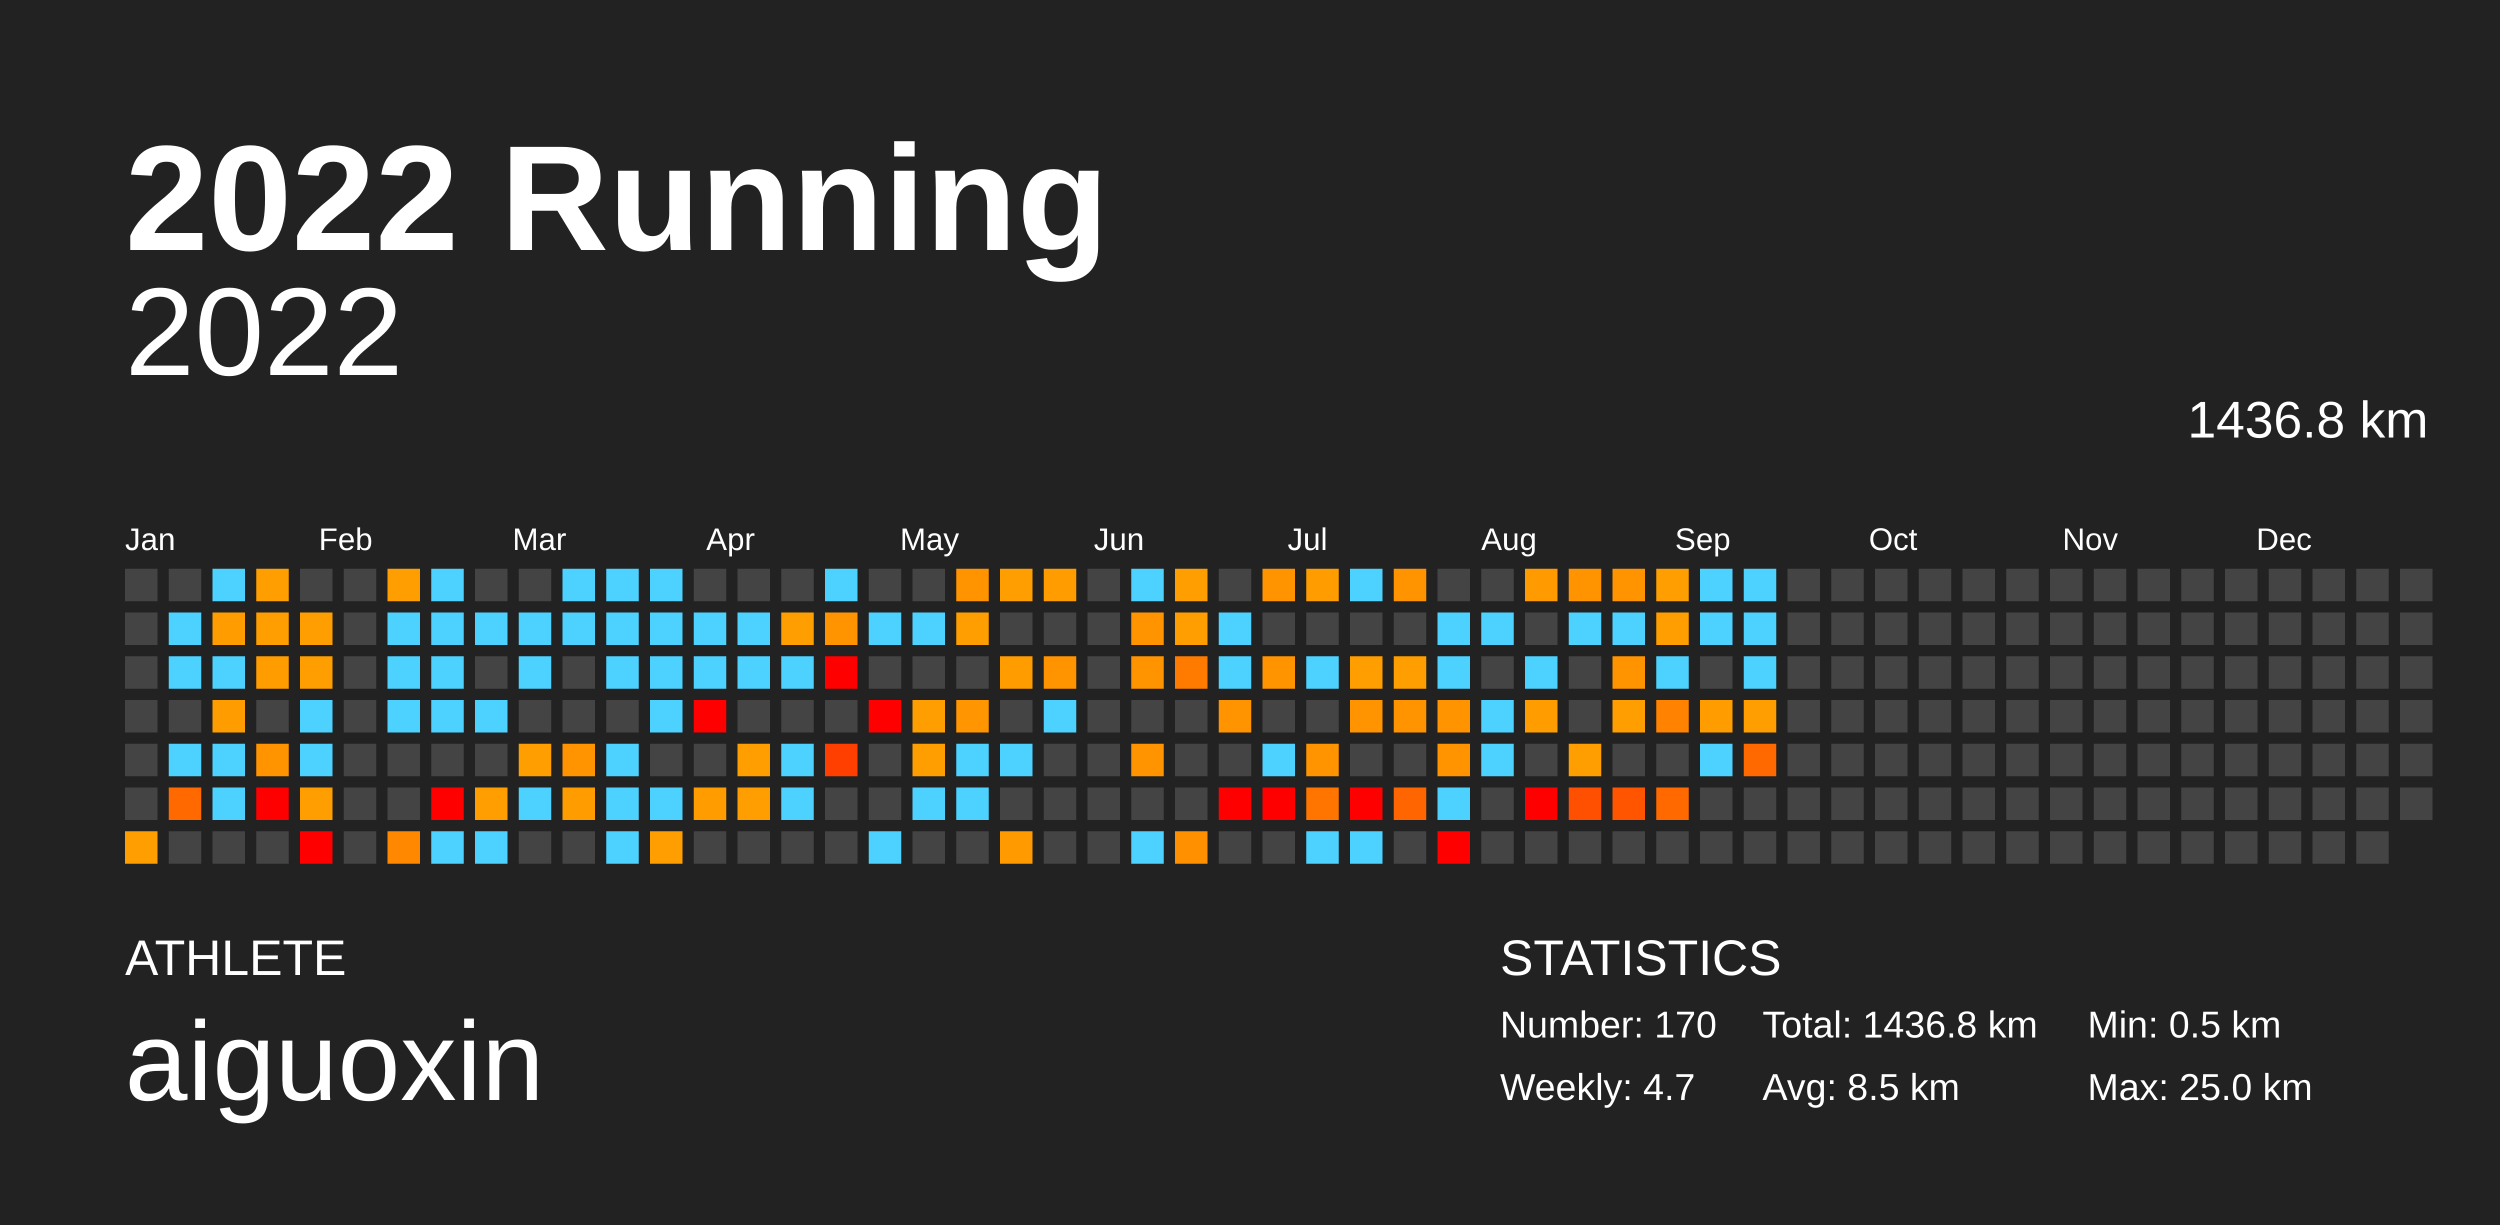
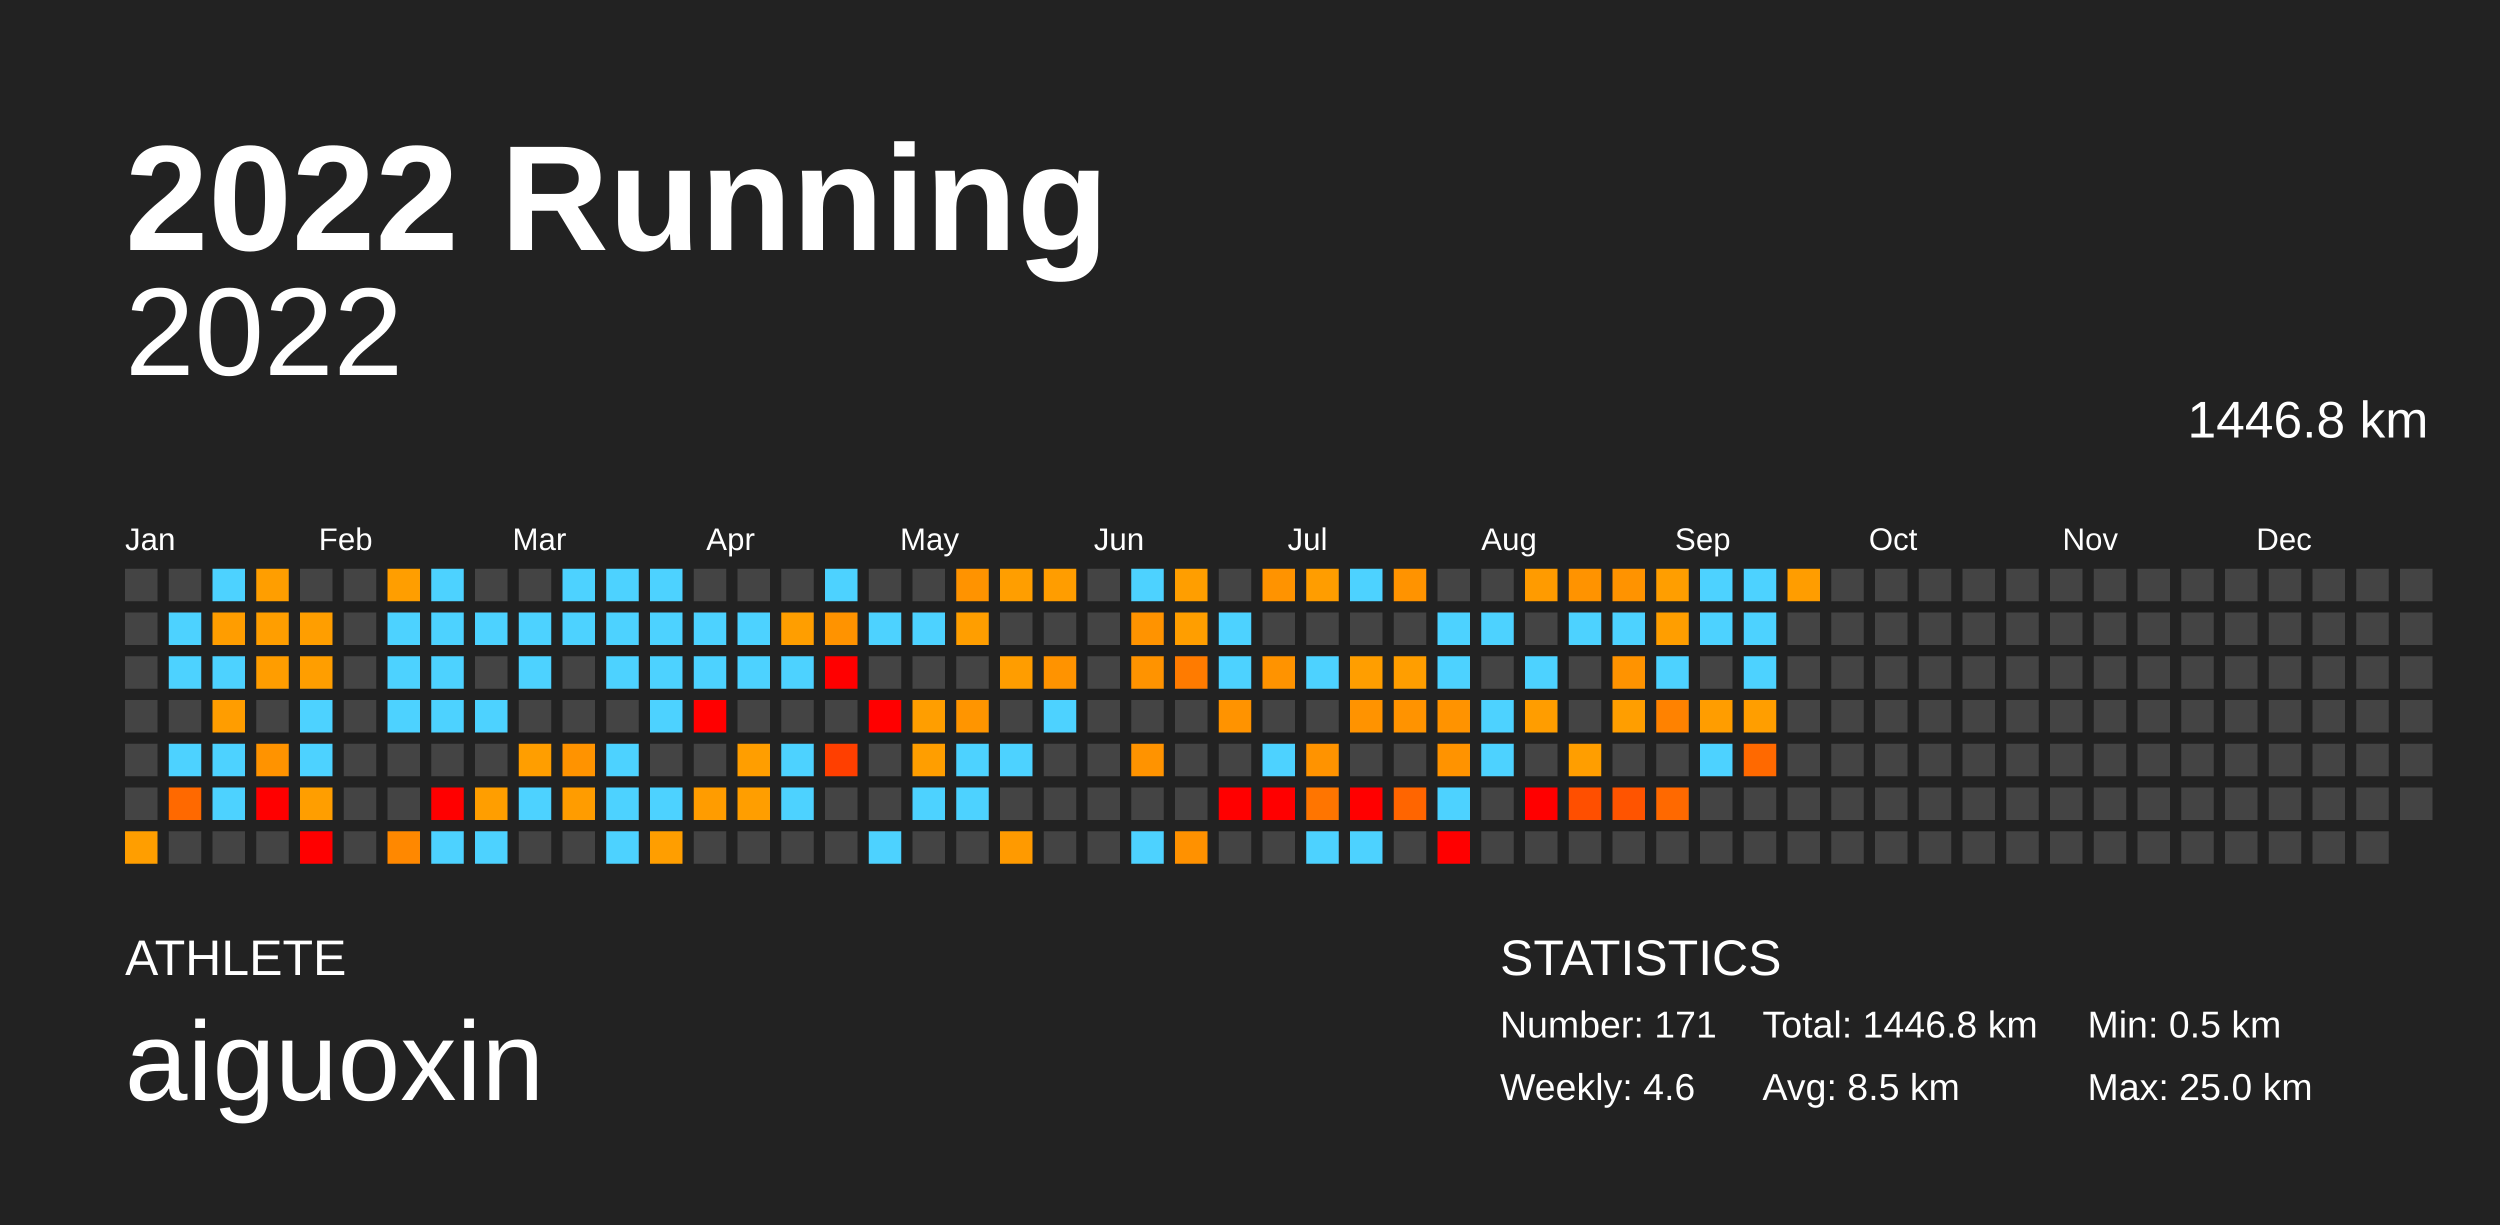
<svg xmlns="http://www.w3.org/2000/svg" baseProfile="full" height="98mm" version="1.1" viewBox="0,0,200,98" width="200mm">
  <defs />
  <rect fill="#222222" height="98" width="200" x="0" y="0" />
  <text fill="#FFFFFF" style="font-size:12px; font-family:Arial; font-weight:bold;" x="10" y="20">2022 Running</text>
  <text fill="#FFFFFF" style="font-size:4px; font-family:Arial" x="10" y="78">ATHLETE</text>
  <text fill="#FFFFFF" style="font-size:9px; font-family:Arial" x="10" y="88">aiguoxin</text>
  <text fill="#FFFFFF" style="font-size:4px; font-family:Arial" x="120" y="78">STATISTICS</text>
-   <text fill="#FFFFFF" style="font-size:3px; font-family:Arial" x="120" y="83">Number: 170</text>
-   <text fill="#FFFFFF" style="font-size:3px; font-family:Arial" x="120" y="88">Weekly: 4.7</text>
-   <text fill="#FFFFFF" style="font-size:3px; font-family:Arial" x="141" y="83">Total: 1436.8 km</text>
+   <text fill="#FFFFFF" style="font-size:3px; font-family:Arial" x="120" y="83">Number: 171</text>
+   <text fill="#FFFFFF" style="font-size:3px; font-family:Arial" x="120" y="88">Weekly: 4.6</text>
+   <text fill="#FFFFFF" style="font-size:3px; font-family:Arial" x="141" y="83">Total: 1446.8 km</text>
  <text fill="#FFFFFF" style="font-size:3px; font-family:Arial" x="141" y="88">Avg: 8.5 km</text>
  <text fill="#FFFFFF" style="font-size:3px; font-family:Arial" x="167" y="83">Min: 0.5 km</text>
  <text fill="#FFFFFF" style="font-size:3px; font-family:Arial" x="167" y="88">Max: 25.0 km</text>
  <text alignment-baseline="hanging" fill="#FFFFFF" style="font-size:10.0px; font-family:Arial;" x="10" y="30">2022</text>
-   <text alignment-baseline="hanging" fill="#FFFFFF" style="font-size:4.125px; font-family:Arial;" x="175" y="35">1436.8 km</text>
+   <text alignment-baseline="hanging" fill="#FFFFFF" style="font-size:4.125px; font-family:Arial;" x="175" y="35">1446.8 km</text>
  <text fill="#FFFFFF" style="font-size:2.5px; font-family:Arial" x="10.0" y="44">Jan</text>
  <text fill="#FFFFFF" style="font-size:2.5px; font-family:Arial" x="25.5" y="44">Feb</text>
  <text fill="#FFFFFF" style="font-size:2.5px; font-family:Arial" x="41.0" y="44">Mar</text>
  <text fill="#FFFFFF" style="font-size:2.5px; font-family:Arial" x="56.5" y="44">Apr</text>
  <text fill="#FFFFFF" style="font-size:2.5px; font-family:Arial" x="72.0" y="44">May</text>
  <text fill="#FFFFFF" style="font-size:2.5px; font-family:Arial" x="87.5" y="44">Jun</text>
  <text fill="#FFFFFF" style="font-size:2.5px; font-family:Arial" x="103.0" y="44">Jul</text>
  <text fill="#FFFFFF" style="font-size:2.5px; font-family:Arial" x="118.5" y="44">Aug</text>
  <text fill="#FFFFFF" style="font-size:2.5px; font-family:Arial" x="134.0" y="44">Sep</text>
  <text fill="#FFFFFF" style="font-size:2.5px; font-family:Arial" x="149.5" y="44">Oct</text>
  <text fill="#FFFFFF" style="font-size:2.5px; font-family:Arial" x="165.0" y="44">Nov</text>
  <text fill="#FFFFFF" style="font-size:2.5px; font-family:Arial" x="180.5" y="44">Dec</text>
  <rect fill="#444444" height="2.6" width="2.6" x="10.0" y="45.5" />
  <rect fill="#444444" height="2.6" width="2.6" x="10.0" y="49.0" />
  <rect fill="#444444" height="2.6" width="2.6" x="10.0" y="52.5" />
  <rect fill="#444444" height="2.6" width="2.6" x="10.0" y="56.0" />
  <rect fill="#444444" height="2.6" width="2.6" x="10.0" y="59.5" />
  <rect fill="#444444" height="2.6" width="2.6" x="10.0" y="63.0" />
  <rect fill="#ff9e00" height="2.6" width="2.6" x="10.0" y="66.5" />
  <rect fill="#444444" height="2.6" width="2.6" x="13.5" y="45.5" />
  <rect fill="#4dd2ff" height="2.6" width="2.6" x="13.5" y="49.0" />
  <rect fill="#4dd2ff" height="2.6" width="2.6" x="13.5" y="52.5" />
  <rect fill="#444444" height="2.6" width="2.6" x="13.5" y="56.0" />
  <rect fill="#4dd2ff" height="2.6" width="2.6" x="13.5" y="59.5" />
  <rect fill="#ff6900" height="2.6" width="2.6" x="13.5" y="63.0" />
  <rect fill="#444444" height="2.6" width="2.6" x="13.5" y="66.5" />
  <rect fill="#4dd2ff" height="2.6" width="2.6" x="17.0" y="45.5" />
  <rect fill="#ff9d00" height="2.6" width="2.6" x="17.0" y="49.0" />
  <rect fill="#4dd2ff" height="2.6" width="2.6" x="17.0" y="52.5" />
  <rect fill="#ff9d00" height="2.6" width="2.6" x="17.0" y="56.0" />
  <rect fill="#4dd2ff" height="2.6" width="2.6" x="17.0" y="59.5" />
  <rect fill="#4dd2ff" height="2.6" width="2.6" x="17.0" y="63.0" />
  <rect fill="#444444" height="2.6" width="2.6" x="17.0" y="66.5" />
  <rect fill="#ff9e00" height="2.6" width="2.6" x="20.5" y="45.5" />
  <rect fill="#ff9e00" height="2.6" width="2.6" x="20.5" y="49.0" />
  <rect fill="#ff9d00" height="2.6" width="2.6" x="20.5" y="52.5" />
  <rect fill="#444444" height="2.6" width="2.6" x="20.5" y="56.0" />
  <rect fill="#ff9300" height="2.6" width="2.6" x="20.5" y="59.5" />
  <rect fill="red" height="2.6" width="2.6" x="20.5" y="63.0" />
  <rect fill="#444444" height="2.6" width="2.6" x="20.5" y="66.5" />
  <rect fill="#444444" height="2.6" width="2.6" x="24.0" y="45.5" />
  <rect fill="#ff9e00" height="2.6" width="2.6" x="24.0" y="49.0" />
  <rect fill="#ff9e00" height="2.6" width="2.6" x="24.0" y="52.5" />
  <rect fill="#4dd2ff" height="2.6" width="2.6" x="24.0" y="56.0" />
  <rect fill="#4dd2ff" height="2.6" width="2.6" x="24.0" y="59.5" />
  <rect fill="#ff9e00" height="2.6" width="2.6" x="24.0" y="63.0" />
  <rect fill="red" height="2.6" width="2.6" x="24.0" y="66.5" />
  <rect fill="#444444" height="2.6" width="2.6" x="27.5" y="45.5" />
  <rect fill="#444444" height="2.6" width="2.6" x="27.5" y="49.0" />
  <rect fill="#444444" height="2.6" width="2.6" x="27.5" y="52.5" />
  <rect fill="#444444" height="2.6" width="2.6" x="27.5" y="56.0" />
  <rect fill="#444444" height="2.6" width="2.6" x="27.5" y="59.5" />
  <rect fill="#444444" height="2.6" width="2.6" x="27.5" y="63.0" />
  <rect fill="#444444" height="2.6" width="2.6" x="27.5" y="66.5" />
  <rect fill="#ff9e00" height="2.6" width="2.6" x="31.0" y="45.5" />
  <rect fill="#4dd2ff" height="2.6" width="2.6" x="31.0" y="49.0" />
  <rect fill="#4dd2ff" height="2.6" width="2.6" x="31.0" y="52.5" />
  <rect fill="#4dd2ff" height="2.6" width="2.6" x="31.0" y="56.0" />
  <rect fill="#444444" height="2.6" width="2.6" x="31.0" y="59.5" />
  <rect fill="#444444" height="2.6" width="2.6" x="31.0" y="63.0" />
  <rect fill="#ff8800" height="2.6" width="2.6" x="31.0" y="66.5" />
  <rect fill="#4dd2ff" height="2.6" width="2.6" x="34.5" y="45.5" />
  <rect fill="#4dd2ff" height="2.6" width="2.6" x="34.5" y="49.0" />
  <rect fill="#4dd2ff" height="2.6" width="2.6" x="34.5" y="52.5" />
  <rect fill="#4dd2ff" height="2.6" width="2.6" x="34.5" y="56.0" />
  <rect fill="#444444" height="2.6" width="2.6" x="34.5" y="59.5" />
  <rect fill="red" height="2.6" width="2.6" x="34.5" y="63.0" />
  <rect fill="#4dd2ff" height="2.6" width="2.6" x="34.5" y="66.5" />
  <rect fill="#444444" height="2.6" width="2.6" x="38.0" y="45.5" />
  <rect fill="#4dd2ff" height="2.6" width="2.6" x="38.0" y="49.0" />
  <rect fill="#444444" height="2.6" width="2.6" x="38.0" y="52.5" />
  <rect fill="#4dd2ff" height="2.6" width="2.6" x="38.0" y="56.0" />
  <rect fill="#444444" height="2.6" width="2.6" x="38.0" y="59.5" />
  <rect fill="#ff9e00" height="2.6" width="2.6" x="38.0" y="63.0" />
  <rect fill="#4dd2ff" height="2.6" width="2.6" x="38.0" y="66.5" />
  <rect fill="#444444" height="2.6" width="2.6" x="41.5" y="45.5" />
  <rect fill="#4dd2ff" height="2.6" width="2.6" x="41.5" y="49.0" />
  <rect fill="#4dd2ff" height="2.6" width="2.6" x="41.5" y="52.5" />
  <rect fill="#444444" height="2.6" width="2.6" x="41.5" y="56.0" />
  <rect fill="#ff9e00" height="2.6" width="2.6" x="41.5" y="59.5" />
  <rect fill="#4dd2ff" height="2.6" width="2.6" x="41.5" y="63.0" />
  <rect fill="#444444" height="2.6" width="2.6" x="41.5" y="66.5" />
  <rect fill="#4dd2ff" height="2.6" width="2.6" x="45.0" y="45.5" />
  <rect fill="#4dd2ff" height="2.6" width="2.6" x="45.0" y="49.0" />
  <rect fill="#444444" height="2.6" width="2.6" x="45.0" y="52.5" />
  <rect fill="#444444" height="2.6" width="2.6" x="45.0" y="56.0" />
  <rect fill="#ff9300" height="2.6" width="2.6" x="45.0" y="59.5" />
  <rect fill="#ff9c00" height="2.6" width="2.6" x="45.0" y="63.0" />
  <rect fill="#444444" height="2.6" width="2.6" x="45.0" y="66.5" />
  <rect fill="#4dd2ff" height="2.6" width="2.6" x="48.5" y="45.5" />
  <rect fill="#4dd2ff" height="2.6" width="2.6" x="48.5" y="49.0" />
  <rect fill="#4dd2ff" height="2.6" width="2.6" x="48.5" y="52.5" />
  <rect fill="#444444" height="2.6" width="2.6" x="48.5" y="56.0" />
  <rect fill="#4dd2ff" height="2.6" width="2.6" x="48.5" y="59.5" />
  <rect fill="#4dd2ff" height="2.6" width="2.6" x="48.5" y="63.0" />
  <rect fill="#4dd2ff" height="2.6" width="2.6" x="48.5" y="66.5" />
  <rect fill="#4dd2ff" height="2.6" width="2.6" x="52.0" y="45.5" />
  <rect fill="#4dd2ff" height="2.6" width="2.6" x="52.0" y="49.0" />
  <rect fill="#4dd2ff" height="2.6" width="2.6" x="52.0" y="52.5" />
  <rect fill="#4dd2ff" height="2.6" width="2.6" x="52.0" y="56.0" />
  <rect fill="#444444" height="2.6" width="2.6" x="52.0" y="59.5" />
  <rect fill="#4dd2ff" height="2.6" width="2.6" x="52.0" y="63.0" />
  <rect fill="#ff9e00" height="2.6" width="2.6" x="52.0" y="66.5" />
  <rect fill="#444444" height="2.6" width="2.6" x="55.5" y="45.5" />
  <rect fill="#4dd2ff" height="2.6" width="2.6" x="55.5" y="49.0" />
  <rect fill="#4dd2ff" height="2.6" width="2.6" x="55.5" y="52.5" />
  <rect fill="red" height="2.6" width="2.6" x="55.5" y="56.0" />
  <rect fill="#444444" height="2.6" width="2.6" x="55.5" y="59.5" />
  <rect fill="#ff9c00" height="2.6" width="2.6" x="55.5" y="63.0" />
  <rect fill="#444444" height="2.6" width="2.6" x="55.5" y="66.5" />
  <rect fill="#444444" height="2.6" width="2.6" x="59.0" y="45.5" />
  <rect fill="#4dd2ff" height="2.6" width="2.6" x="59.0" y="49.0" />
  <rect fill="#4dd2ff" height="2.6" width="2.6" x="59.0" y="52.5" />
  <rect fill="#444444" height="2.6" width="2.6" x="59.0" y="56.0" />
  <rect fill="#ff9e00" height="2.6" width="2.6" x="59.0" y="59.5" />
  <rect fill="#ff9e00" height="2.6" width="2.6" x="59.0" y="63.0" />
  <rect fill="#444444" height="2.6" width="2.6" x="59.0" y="66.5" />
  <rect fill="#444444" height="2.6" width="2.6" x="62.5" y="45.5" />
  <rect fill="#ff9e00" height="2.6" width="2.6" x="62.5" y="49.0" />
  <rect fill="#4dd2ff" height="2.6" width="2.6" x="62.5" y="52.5" />
  <rect fill="#444444" height="2.6" width="2.6" x="62.5" y="56.0" />
  <rect fill="#4dd2ff" height="2.6" width="2.6" x="62.5" y="59.5" />
  <rect fill="#4dd2ff" height="2.6" width="2.6" x="62.5" y="63.0" />
  <rect fill="#444444" height="2.6" width="2.6" x="62.5" y="66.5" />
  <rect fill="#4dd2ff" height="2.6" width="2.6" x="66.0" y="45.5" />
  <rect fill="#ff9300" height="2.6" width="2.6" x="66.0" y="49.0" />
  <rect fill="red" height="2.6" width="2.6" x="66.0" y="52.5" />
  <rect fill="#444444" height="2.6" width="2.6" x="66.0" y="56.0" />
  <rect fill="#ff3f00" height="2.6" width="2.6" x="66.0" y="59.5" />
  <rect fill="#444444" height="2.6" width="2.6" x="66.0" y="63.0" />
  <rect fill="#444444" height="2.6" width="2.6" x="66.0" y="66.5" />
  <rect fill="#444444" height="2.6" width="2.6" x="69.5" y="45.5" />
  <rect fill="#4dd2ff" height="2.6" width="2.6" x="69.5" y="49.0" />
  <rect fill="#444444" height="2.6" width="2.6" x="69.5" y="52.5" />
  <rect fill="red" height="2.6" width="2.6" x="69.5" y="56.0" />
  <rect fill="#444444" height="2.6" width="2.6" x="69.5" y="59.5" />
  <rect fill="#444444" height="2.6" width="2.6" x="69.5" y="63.0" />
  <rect fill="#4dd2ff" height="2.6" width="2.6" x="69.5" y="66.5" />
  <rect fill="#444444" height="2.6" width="2.6" x="73.0" y="45.5" />
  <rect fill="#4dd2ff" height="2.6" width="2.6" x="73.0" y="49.0" />
  <rect fill="#444444" height="2.6" width="2.6" x="73.0" y="52.5" />
  <rect fill="#ff9e00" height="2.6" width="2.6" x="73.0" y="56.0" />
  <rect fill="#ff9e00" height="2.6" width="2.6" x="73.0" y="59.5" />
  <rect fill="#4dd2ff" height="2.6" width="2.6" x="73.0" y="63.0" />
  <rect fill="#444444" height="2.6" width="2.6" x="73.0" y="66.5" />
  <rect fill="#ff9300" height="2.6" width="2.6" x="76.5" y="45.5" />
  <rect fill="#ff9e00" height="2.6" width="2.6" x="76.5" y="49.0" />
  <rect fill="#444444" height="2.6" width="2.6" x="76.5" y="52.5" />
  <rect fill="#ff9500" height="2.6" width="2.6" x="76.5" y="56.0" />
  <rect fill="#4dd2ff" height="2.6" width="2.6" x="76.5" y="59.5" />
  <rect fill="#4dd2ff" height="2.6" width="2.6" x="76.5" y="63.0" />
  <rect fill="#444444" height="2.6" width="2.6" x="76.5" y="66.5" />
  <rect fill="#ff9e00" height="2.6" width="2.6" x="80.0" y="45.5" />
  <rect fill="#444444" height="2.6" width="2.6" x="80.0" y="49.0" />
  <rect fill="#ff9d00" height="2.6" width="2.6" x="80.0" y="52.5" />
  <rect fill="#444444" height="2.6" width="2.6" x="80.0" y="56.0" />
  <rect fill="#4dd2ff" height="2.6" width="2.6" x="80.0" y="59.5" />
  <rect fill="#444444" height="2.6" width="2.6" x="80.0" y="63.0" />
  <rect fill="#ff9a00" height="2.6" width="2.6" x="80.0" y="66.5" />
  <rect fill="#ff9d00" height="2.6" width="2.6" x="83.5" y="45.5" />
  <rect fill="#444444" height="2.6" width="2.6" x="83.5" y="49.0" />
  <rect fill="#ff9300" height="2.6" width="2.6" x="83.5" y="52.5" />
  <rect fill="#4dd2ff" height="2.6" width="2.6" x="83.5" y="56.0" />
  <rect fill="#444444" height="2.6" width="2.6" x="83.5" y="59.5" />
  <rect fill="#444444" height="2.6" width="2.6" x="83.5" y="63.0" />
  <rect fill="#444444" height="2.6" width="2.6" x="83.5" y="66.5" />
  <rect fill="#444444" height="2.6" width="2.6" x="87.0" y="45.5" />
  <rect fill="#444444" height="2.6" width="2.6" x="87.0" y="49.0" />
  <rect fill="#444444" height="2.6" width="2.6" x="87.0" y="52.5" />
  <rect fill="#444444" height="2.6" width="2.6" x="87.0" y="56.0" />
  <rect fill="#444444" height="2.6" width="2.6" x="87.0" y="59.5" />
  <rect fill="#444444" height="2.6" width="2.6" x="87.0" y="63.0" />
  <rect fill="#444444" height="2.6" width="2.6" x="87.0" y="66.5" />
  <rect fill="#4dd2ff" height="2.6" width="2.6" x="90.5" y="45.5" />
  <rect fill="#ff9300" height="2.6" width="2.6" x="90.5" y="49.0" />
  <rect fill="#ff9300" height="2.6" width="2.6" x="90.5" y="52.5" />
  <rect fill="#444444" height="2.6" width="2.6" x="90.5" y="56.0" />
  <rect fill="#ff9300" height="2.6" width="2.6" x="90.5" y="59.5" />
  <rect fill="#444444" height="2.6" width="2.6" x="90.5" y="63.0" />
  <rect fill="#4dd2ff" height="2.6" width="2.6" x="90.5" y="66.5" />
  <rect fill="#ff9e00" height="2.6" width="2.6" x="94.0" y="45.5" />
  <rect fill="#ff9e00" height="2.6" width="2.6" x="94.0" y="49.0" />
  <rect fill="#ff7b00" height="2.6" width="2.6" x="94.0" y="52.5" />
  <rect fill="#444444" height="2.6" width="2.6" x="94.0" y="56.0" />
  <rect fill="#444444" height="2.6" width="2.6" x="94.0" y="59.5" />
  <rect fill="#444444" height="2.6" width="2.6" x="94.0" y="63.0" />
  <rect fill="#ff9100" height="2.6" width="2.6" x="94.0" y="66.5" />
  <rect fill="#444444" height="2.6" width="2.6" x="97.5" y="45.5" />
  <rect fill="#4dd2ff" height="2.6" width="2.6" x="97.5" y="49.0" />
  <rect fill="#4dd2ff" height="2.6" width="2.6" x="97.5" y="52.5" />
  <rect fill="#ff9300" height="2.6" width="2.6" x="97.5" y="56.0" />
  <rect fill="#444444" height="2.6" width="2.6" x="97.5" y="59.5" />
  <rect fill="red" height="2.6" width="2.6" x="97.5" y="63.0" />
  <rect fill="#444444" height="2.6" width="2.6" x="97.5" y="66.5" />
  <rect fill="#ff9300" height="2.6" width="2.6" x="101.0" y="45.5" />
  <rect fill="#444444" height="2.6" width="2.6" x="101.0" y="49.0" />
  <rect fill="#ff9300" height="2.6" width="2.6" x="101.0" y="52.5" />
  <rect fill="#444444" height="2.6" width="2.6" x="101.0" y="56.0" />
  <rect fill="#4dd2ff" height="2.6" width="2.6" x="101.0" y="59.5" />
  <rect fill="red" height="2.6" width="2.6" x="101.0" y="63.0" />
  <rect fill="#444444" height="2.6" width="2.6" x="101.0" y="66.5" />
  <rect fill="#ff9d00" height="2.6" width="2.6" x="104.5" y="45.5" />
  <rect fill="#444444" height="2.6" width="2.6" x="104.5" y="49.0" />
  <rect fill="#4dd2ff" height="2.6" width="2.6" x="104.5" y="52.5" />
  <rect fill="#444444" height="2.6" width="2.6" x="104.5" y="56.0" />
  <rect fill="#ff9300" height="2.6" width="2.6" x="104.5" y="59.5" />
  <rect fill="#ff7500" height="2.6" width="2.6" x="104.5" y="63.0" />
  <rect fill="#4dd2ff" height="2.6" width="2.6" x="104.5" y="66.5" />
  <rect fill="#4dd2ff" height="2.6" width="2.6" x="108.0" y="45.5" />
  <rect fill="#444444" height="2.6" width="2.6" x="108.0" y="49.0" />
  <rect fill="#ff9e00" height="2.6" width="2.6" x="108.0" y="52.5" />
  <rect fill="#ff9300" height="2.6" width="2.6" x="108.0" y="56.0" />
  <rect fill="#444444" height="2.6" width="2.6" x="108.0" y="59.5" />
  <rect fill="red" height="2.6" width="2.6" x="108.0" y="63.0" />
  <rect fill="#4dd2ff" height="2.6" width="2.6" x="108.0" y="66.5" />
  <rect fill="#ff9300" height="2.6" width="2.6" x="111.5" y="45.5" />
  <rect fill="#444444" height="2.6" width="2.6" x="111.5" y="49.0" />
  <rect fill="#ff9e00" height="2.6" width="2.6" x="111.5" y="52.5" />
  <rect fill="#ff9300" height="2.6" width="2.6" x="111.5" y="56.0" />
  <rect fill="#444444" height="2.6" width="2.6" x="111.5" y="59.5" />
  <rect fill="#ff6500" height="2.6" width="2.6" x="111.5" y="63.0" />
  <rect fill="#444444" height="2.6" width="2.6" x="111.5" y="66.5" />
  <rect fill="#444444" height="2.6" width="2.6" x="115.0" y="45.5" />
  <rect fill="#4dd2ff" height="2.6" width="2.6" x="115.0" y="49.0" />
  <rect fill="#4dd2ff" height="2.6" width="2.6" x="115.0" y="52.5" />
  <rect fill="#ff9300" height="2.6" width="2.6" x="115.0" y="56.0" />
  <rect fill="#ff9300" height="2.6" width="2.6" x="115.0" y="59.5" />
  <rect fill="#4dd2ff" height="2.6" width="2.6" x="115.0" y="63.0" />
  <rect fill="red" height="2.6" width="2.6" x="115.0" y="66.5" />
  <rect fill="#444444" height="2.6" width="2.6" x="118.5" y="45.5" />
  <rect fill="#4dd2ff" height="2.6" width="2.6" x="118.5" y="49.0" />
  <rect fill="#444444" height="2.6" width="2.6" x="118.5" y="52.5" />
  <rect fill="#4dd2ff" height="2.6" width="2.6" x="118.5" y="56.0" />
  <rect fill="#4dd2ff" height="2.6" width="2.6" x="118.5" y="59.5" />
  <rect fill="#444444" height="2.6" width="2.6" x="118.5" y="63.0" />
  <rect fill="#444444" height="2.6" width="2.6" x="118.5" y="66.5" />
  <rect fill="#ff9b00" height="2.6" width="2.6" x="122.0" y="45.5" />
  <rect fill="#444444" height="2.6" width="2.6" x="122.0" y="49.0" />
  <rect fill="#4dd2ff" height="2.6" width="2.6" x="122.0" y="52.5" />
  <rect fill="#ff9d00" height="2.6" width="2.6" x="122.0" y="56.0" />
  <rect fill="#444444" height="2.6" width="2.6" x="122.0" y="59.5" />
  <rect fill="red" height="2.6" width="2.6" x="122.0" y="63.0" />
  <rect fill="#444444" height="2.6" width="2.6" x="122.0" y="66.5" />
  <rect fill="#ff9300" height="2.6" width="2.6" x="125.5" y="45.5" />
  <rect fill="#4dd2ff" height="2.6" width="2.6" x="125.5" y="49.0" />
  <rect fill="#444444" height="2.6" width="2.6" x="125.5" y="52.5" />
  <rect fill="#444444" height="2.6" width="2.6" x="125.5" y="56.0" />
  <rect fill="#ff9e00" height="2.6" width="2.6" x="125.5" y="59.5" />
  <rect fill="#ff4f00" height="2.6" width="2.6" x="125.5" y="63.0" />
  <rect fill="#444444" height="2.6" width="2.6" x="125.5" y="66.5" />
  <rect fill="#ff9300" height="2.6" width="2.6" x="129.0" y="45.5" />
  <rect fill="#4dd2ff" height="2.6" width="2.6" x="129.0" y="49.0" />
  <rect fill="#ff9300" height="2.6" width="2.6" x="129.0" y="52.5" />
  <rect fill="#ff9e00" height="2.6" width="2.6" x="129.0" y="56.0" />
  <rect fill="#444444" height="2.6" width="2.6" x="129.0" y="59.5" />
  <rect fill="#ff5400" height="2.6" width="2.6" x="129.0" y="63.0" />
  <rect fill="#444444" height="2.6" width="2.6" x="129.0" y="66.5" />
  <rect fill="#ff9e00" height="2.6" width="2.6" x="132.5" y="45.5" />
  <rect fill="#ff9e00" height="2.6" width="2.6" x="132.5" y="49.0" />
  <rect fill="#4dd2ff" height="2.6" width="2.6" x="132.5" y="52.5" />
  <rect fill="#ff8200" height="2.6" width="2.6" x="132.5" y="56.0" />
  <rect fill="#444444" height="2.6" width="2.6" x="132.5" y="59.5" />
  <rect fill="#ff6900" height="2.6" width="2.6" x="132.5" y="63.0" />
  <rect fill="#444444" height="2.6" width="2.6" x="132.5" y="66.5" />
  <rect fill="#4dd2ff" height="2.6" width="2.6" x="136.0" y="45.5" />
  <rect fill="#4dd2ff" height="2.6" width="2.6" x="136.0" y="49.0" />
  <rect fill="#444444" height="2.6" width="2.6" x="136.0" y="52.5" />
  <rect fill="#ff9d00" height="2.6" width="2.6" x="136.0" y="56.0" />
  <rect fill="#4dd2ff" height="2.6" width="2.6" x="136.0" y="59.5" />
  <rect fill="#444444" height="2.6" width="2.6" x="136.0" y="63.0" />
  <rect fill="#444444" height="2.6" width="2.6" x="136.0" y="66.5" />
  <rect fill="#4dd2ff" height="2.6" width="2.6" x="139.5" y="45.5" />
  <rect fill="#4dd2ff" height="2.6" width="2.6" x="139.5" y="49.0" />
  <rect fill="#4dd2ff" height="2.6" width="2.6" x="139.5" y="52.5" />
  <rect fill="#ff9e00" height="2.6" width="2.6" x="139.5" y="56.0" />
  <rect fill="#ff6900" height="2.6" width="2.6" x="139.5" y="59.5" />
  <rect fill="#444444" height="2.6" width="2.6" x="139.5" y="63.0" />
  <rect fill="#444444" height="2.6" width="2.6" x="139.5" y="66.5" />
-   <rect fill="#444444" height="2.6" width="2.6" x="143.0" y="45.5" />
+   <rect fill="#ff9d00" height="2.6" width="2.6" x="143.0" y="45.5" />
  <rect fill="#444444" height="2.6" width="2.6" x="143.0" y="49.0" />
  <rect fill="#444444" height="2.6" width="2.6" x="143.0" y="52.5" />
  <rect fill="#444444" height="2.6" width="2.6" x="143.0" y="56.0" />
  <rect fill="#444444" height="2.6" width="2.6" x="143.0" y="59.5" />
  <rect fill="#444444" height="2.6" width="2.6" x="143.0" y="63.0" />
  <rect fill="#444444" height="2.6" width="2.6" x="143.0" y="66.5" />
  <rect fill="#444444" height="2.6" width="2.6" x="146.5" y="45.5" />
  <rect fill="#444444" height="2.6" width="2.6" x="146.5" y="49.0" />
  <rect fill="#444444" height="2.6" width="2.6" x="146.5" y="52.5" />
  <rect fill="#444444" height="2.6" width="2.6" x="146.5" y="56.0" />
  <rect fill="#444444" height="2.6" width="2.6" x="146.5" y="59.5" />
  <rect fill="#444444" height="2.6" width="2.6" x="146.5" y="63.0" />
  <rect fill="#444444" height="2.6" width="2.6" x="146.5" y="66.5" />
  <rect fill="#444444" height="2.6" width="2.6" x="150.0" y="45.5" />
  <rect fill="#444444" height="2.6" width="2.6" x="150.0" y="49.0" />
  <rect fill="#444444" height="2.6" width="2.6" x="150.0" y="52.5" />
  <rect fill="#444444" height="2.6" width="2.6" x="150.0" y="56.0" />
  <rect fill="#444444" height="2.6" width="2.6" x="150.0" y="59.5" />
  <rect fill="#444444" height="2.6" width="2.6" x="150.0" y="63.0" />
  <rect fill="#444444" height="2.6" width="2.6" x="150.0" y="66.5" />
  <rect fill="#444444" height="2.6" width="2.6" x="153.5" y="45.5" />
  <rect fill="#444444" height="2.6" width="2.6" x="153.5" y="49.0" />
  <rect fill="#444444" height="2.6" width="2.6" x="153.5" y="52.5" />
  <rect fill="#444444" height="2.6" width="2.6" x="153.5" y="56.0" />
  <rect fill="#444444" height="2.6" width="2.6" x="153.5" y="59.5" />
  <rect fill="#444444" height="2.6" width="2.6" x="153.5" y="63.0" />
  <rect fill="#444444" height="2.6" width="2.6" x="153.5" y="66.5" />
  <rect fill="#444444" height="2.6" width="2.6" x="157.0" y="45.5" />
  <rect fill="#444444" height="2.6" width="2.6" x="157.0" y="49.0" />
  <rect fill="#444444" height="2.6" width="2.6" x="157.0" y="52.5" />
  <rect fill="#444444" height="2.6" width="2.6" x="157.0" y="56.0" />
  <rect fill="#444444" height="2.6" width="2.6" x="157.0" y="59.5" />
  <rect fill="#444444" height="2.6" width="2.6" x="157.0" y="63.0" />
  <rect fill="#444444" height="2.6" width="2.6" x="157.0" y="66.5" />
  <rect fill="#444444" height="2.6" width="2.6" x="160.5" y="45.5" />
  <rect fill="#444444" height="2.6" width="2.6" x="160.5" y="49.0" />
  <rect fill="#444444" height="2.6" width="2.6" x="160.5" y="52.5" />
  <rect fill="#444444" height="2.6" width="2.6" x="160.5" y="56.0" />
  <rect fill="#444444" height="2.6" width="2.6" x="160.5" y="59.5" />
  <rect fill="#444444" height="2.6" width="2.6" x="160.5" y="63.0" />
  <rect fill="#444444" height="2.6" width="2.6" x="160.5" y="66.5" />
  <rect fill="#444444" height="2.6" width="2.6" x="164.0" y="45.5" />
  <rect fill="#444444" height="2.6" width="2.6" x="164.0" y="49.0" />
  <rect fill="#444444" height="2.6" width="2.6" x="164.0" y="52.5" />
  <rect fill="#444444" height="2.6" width="2.6" x="164.0" y="56.0" />
  <rect fill="#444444" height="2.6" width="2.6" x="164.0" y="59.5" />
  <rect fill="#444444" height="2.6" width="2.6" x="164.0" y="63.0" />
  <rect fill="#444444" height="2.6" width="2.6" x="164.0" y="66.5" />
  <rect fill="#444444" height="2.6" width="2.6" x="167.5" y="45.5" />
  <rect fill="#444444" height="2.6" width="2.6" x="167.5" y="49.0" />
  <rect fill="#444444" height="2.6" width="2.6" x="167.5" y="52.5" />
  <rect fill="#444444" height="2.6" width="2.6" x="167.5" y="56.0" />
  <rect fill="#444444" height="2.6" width="2.6" x="167.5" y="59.5" />
  <rect fill="#444444" height="2.6" width="2.6" x="167.5" y="63.0" />
  <rect fill="#444444" height="2.6" width="2.6" x="167.5" y="66.5" />
  <rect fill="#444444" height="2.6" width="2.6" x="171.0" y="45.5" />
  <rect fill="#444444" height="2.6" width="2.6" x="171.0" y="49.0" />
  <rect fill="#444444" height="2.6" width="2.6" x="171.0" y="52.5" />
  <rect fill="#444444" height="2.6" width="2.6" x="171.0" y="56.0" />
  <rect fill="#444444" height="2.6" width="2.6" x="171.0" y="59.5" />
  <rect fill="#444444" height="2.6" width="2.6" x="171.0" y="63.0" />
  <rect fill="#444444" height="2.6" width="2.6" x="171.0" y="66.5" />
  <rect fill="#444444" height="2.6" width="2.6" x="174.5" y="45.5" />
  <rect fill="#444444" height="2.6" width="2.6" x="174.5" y="49.0" />
  <rect fill="#444444" height="2.6" width="2.6" x="174.5" y="52.5" />
  <rect fill="#444444" height="2.6" width="2.6" x="174.5" y="56.0" />
  <rect fill="#444444" height="2.6" width="2.6" x="174.5" y="59.5" />
  <rect fill="#444444" height="2.6" width="2.6" x="174.5" y="63.0" />
  <rect fill="#444444" height="2.6" width="2.6" x="174.5" y="66.5" />
  <rect fill="#444444" height="2.6" width="2.6" x="178.0" y="45.5" />
  <rect fill="#444444" height="2.6" width="2.6" x="178.0" y="49.0" />
  <rect fill="#444444" height="2.6" width="2.6" x="178.0" y="52.5" />
  <rect fill="#444444" height="2.6" width="2.6" x="178.0" y="56.0" />
  <rect fill="#444444" height="2.6" width="2.6" x="178.0" y="59.5" />
  <rect fill="#444444" height="2.6" width="2.6" x="178.0" y="63.0" />
  <rect fill="#444444" height="2.6" width="2.6" x="178.0" y="66.5" />
  <rect fill="#444444" height="2.6" width="2.6" x="181.5" y="45.5" />
  <rect fill="#444444" height="2.6" width="2.6" x="181.5" y="49.0" />
  <rect fill="#444444" height="2.6" width="2.6" x="181.5" y="52.5" />
  <rect fill="#444444" height="2.6" width="2.6" x="181.5" y="56.0" />
  <rect fill="#444444" height="2.6" width="2.6" x="181.5" y="59.5" />
  <rect fill="#444444" height="2.6" width="2.6" x="181.5" y="63.0" />
  <rect fill="#444444" height="2.6" width="2.6" x="181.5" y="66.5" />
  <rect fill="#444444" height="2.6" width="2.6" x="185.0" y="45.5" />
  <rect fill="#444444" height="2.6" width="2.6" x="185.0" y="49.0" />
  <rect fill="#444444" height="2.6" width="2.6" x="185.0" y="52.5" />
  <rect fill="#444444" height="2.6" width="2.6" x="185.0" y="56.0" />
  <rect fill="#444444" height="2.6" width="2.6" x="185.0" y="59.5" />
  <rect fill="#444444" height="2.6" width="2.6" x="185.0" y="63.0" />
  <rect fill="#444444" height="2.6" width="2.6" x="185.0" y="66.5" />
  <rect fill="#444444" height="2.6" width="2.6" x="188.5" y="45.5" />
  <rect fill="#444444" height="2.6" width="2.6" x="188.5" y="49.0" />
  <rect fill="#444444" height="2.6" width="2.6" x="188.5" y="52.5" />
  <rect fill="#444444" height="2.6" width="2.6" x="188.5" y="56.0" />
  <rect fill="#444444" height="2.6" width="2.6" x="188.5" y="59.5" />
  <rect fill="#444444" height="2.6" width="2.6" x="188.5" y="63.0" />
  <rect fill="#444444" height="2.6" width="2.6" x="188.5" y="66.5" />
  <rect fill="#444444" height="2.6" width="2.6" x="192.0" y="45.5" />
  <rect fill="#444444" height="2.6" width="2.6" x="192.0" y="49.0" />
  <rect fill="#444444" height="2.6" width="2.6" x="192.0" y="52.5" />
  <rect fill="#444444" height="2.6" width="2.6" x="192.0" y="56.0" />
  <rect fill="#444444" height="2.6" width="2.6" x="192.0" y="59.5" />
  <rect fill="#444444" height="2.6" width="2.6" x="192.0" y="63.0" />
</svg>
